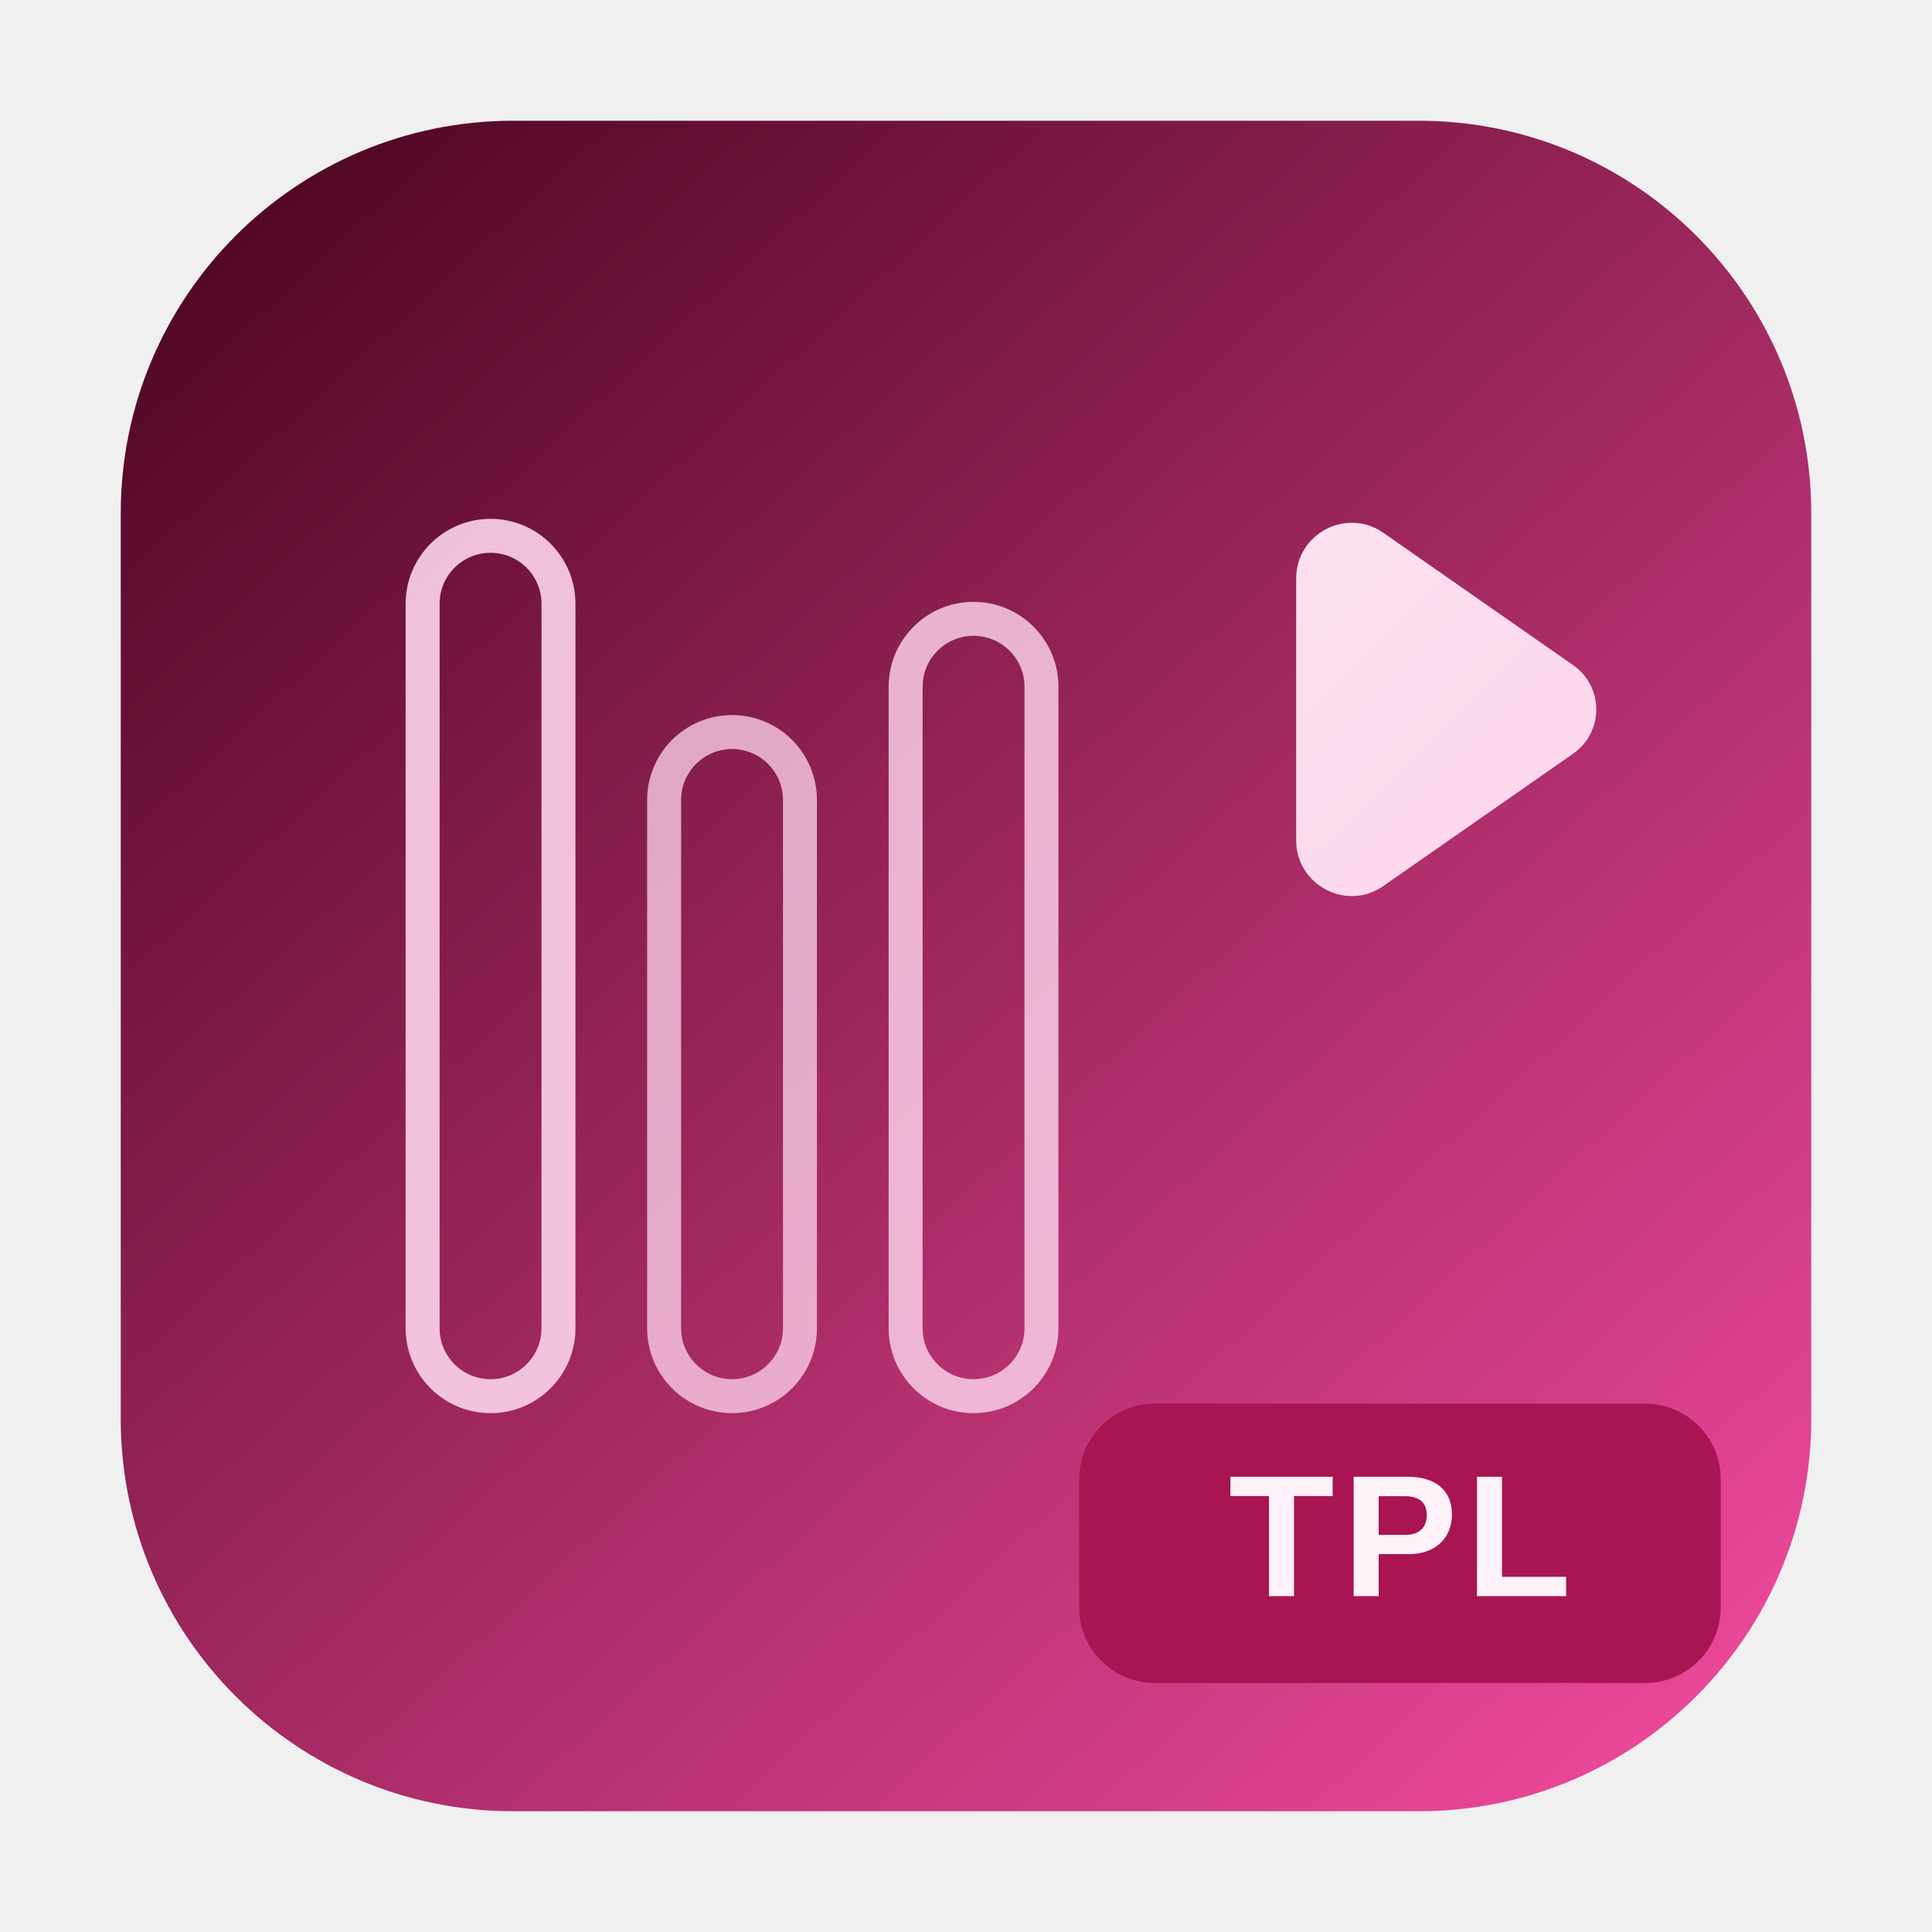
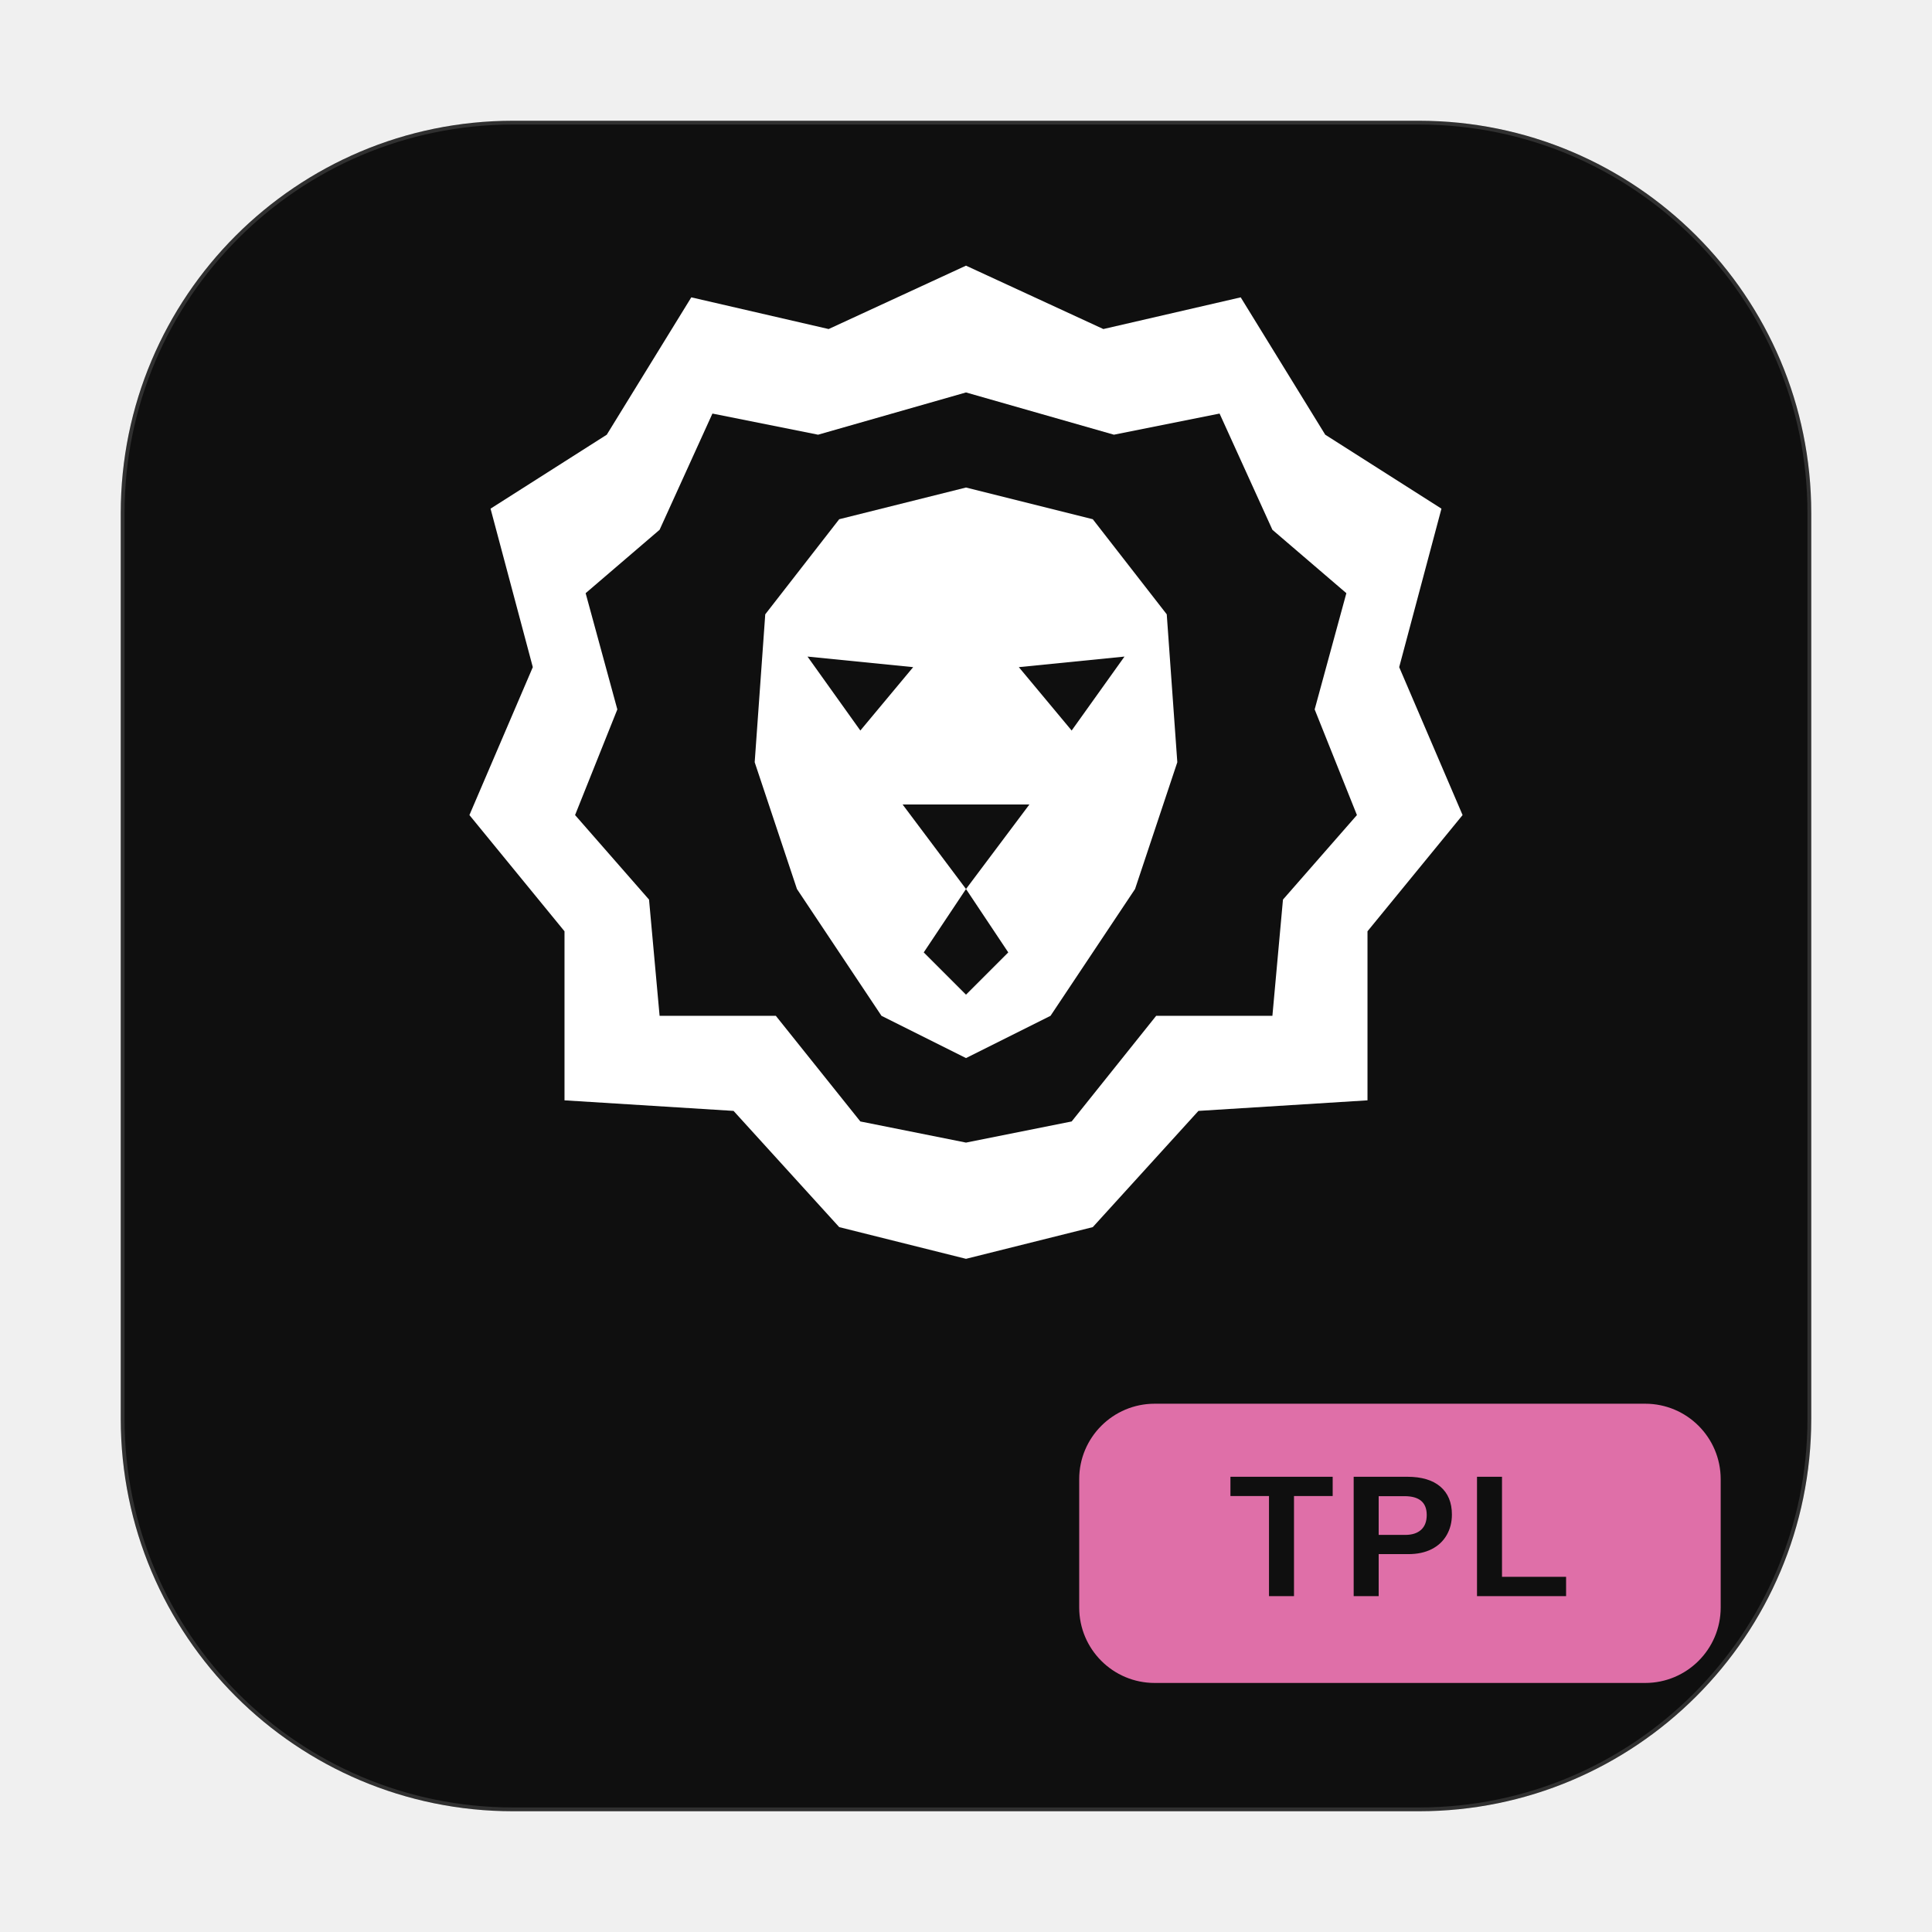
<svg xmlns="http://www.w3.org/2000/svg" width="512" height="512" viewBox="0 0 512 512" fill="none">
-   <defs>
-     <linearGradient id="bg" x1="64" y1="48" x2="448" y2="464" gradientUnits="userSpaceOnUse">
-       <stop offset="0" stop-color="#500724" />
-       <stop offset="1" stop-color="#EC4899" />
-     </linearGradient>
-     <linearGradient id="accent" x1="140" y1="122" x2="368" y2="356" gradientUnits="userSpaceOnUse">
-       <stop offset="0" stop-color="#FDF2F8" />
-       <stop offset="1" stop-color="#FBCFE8" />
-     </linearGradient>
-   </defs>
-   <rect x="32" y="32" width="448" height="448" rx="104" fill="url(#bg)" />
-   <rect x="112" y="142" width="36" height="228" rx="18" fill="none" stroke="#FBCFE8" stroke-width="9" stroke-opacity="0.92" />
-   <rect x="176" y="194" width="36" height="176" rx="18" fill="none" stroke="#FBCFE8" stroke-width="9" stroke-opacity="0.78" />
-   <rect x="240" y="164" width="36" height="206" rx="18" fill="none" stroke="#FBCFE8" stroke-width="9" stroke-opacity="0.84" />
-   <path d="M343.5 153.3C343.5 141.4 356.9 134.4 366.6 141.2L416.8 176.2C425.1 181.9 425.1 194.1 416.8 199.8L366.6 234.8C356.9 241.6 343.5 234.6 343.5 222.7V153.3Z" fill="url(#accent)" />
-   <g>
-     <rect x="286" y="372" width="170" height="74" rx="20" fill="#BE185D" />
-     <rect x="286" y="372" width="170" height="74" rx="20" fill="#000000" fill-opacity="0.12" />
-     <text x="371" y="423" font-family="Arial, Helvetica, sans-serif" font-size="46" font-weight="700" fill="#FDF2F8" text-anchor="middle" letter-spacing="2">TPL</text>
+   <rect x="32" y="32" width="448" height="448" rx="104" fill="#0F0F0F" />
+   <rect x="32.5" y="32.5" width="447" height="447" rx="103.5" stroke="#FFFFFF" stroke-opacity="0.14" />
+   <g transform="translate(116 62) scale(2.8)" fill="#FFFFFF" fill-rule="evenodd">
+     <path d="M50 3 L63 9 L76 6 L84 19 L95 26 L91 41 L97 55 L88 66 L88 82 L72 83 L62 94 L50 97 L38 94 L28 83 L12 82 L12 66 L3 55 L9 41 L5 26 L16 19 L24 6 L37 9Z M50 15 L64 19 L74 17 L79 28 L86 34 L83 45 L87 55 L80 63 L79 74 L68 74 L60 84 L50 86 L40 84 L32 74 L21 74 L20 63 L13 55 L17 45 L14 34 L21 28 L26 17 L36 19Z" />
+     <path d="M50 24 L62 27 L69 36 L70 50 L66 62 L58 74 L50 78 L42 74 L34 62 L30 50 L31 36 L38 27Z M55 41 L65 40 L60 47Z M45 41 L35 40 L40 47Z M44 54 L56 54 L50 62Z M50 62 L54 68 L50 72 L46 68Z" />
  </g>
+   <rect x="286" y="372" width="170" height="74" rx="20" fill="#DF6FA8" />
+   <text x="371" y="423" font-family="Arial, Helvetica, sans-serif" font-size="46" font-weight="700" fill="#0F0F0F" text-anchor="middle" letter-spacing="2">TPL</text>
</svg>
